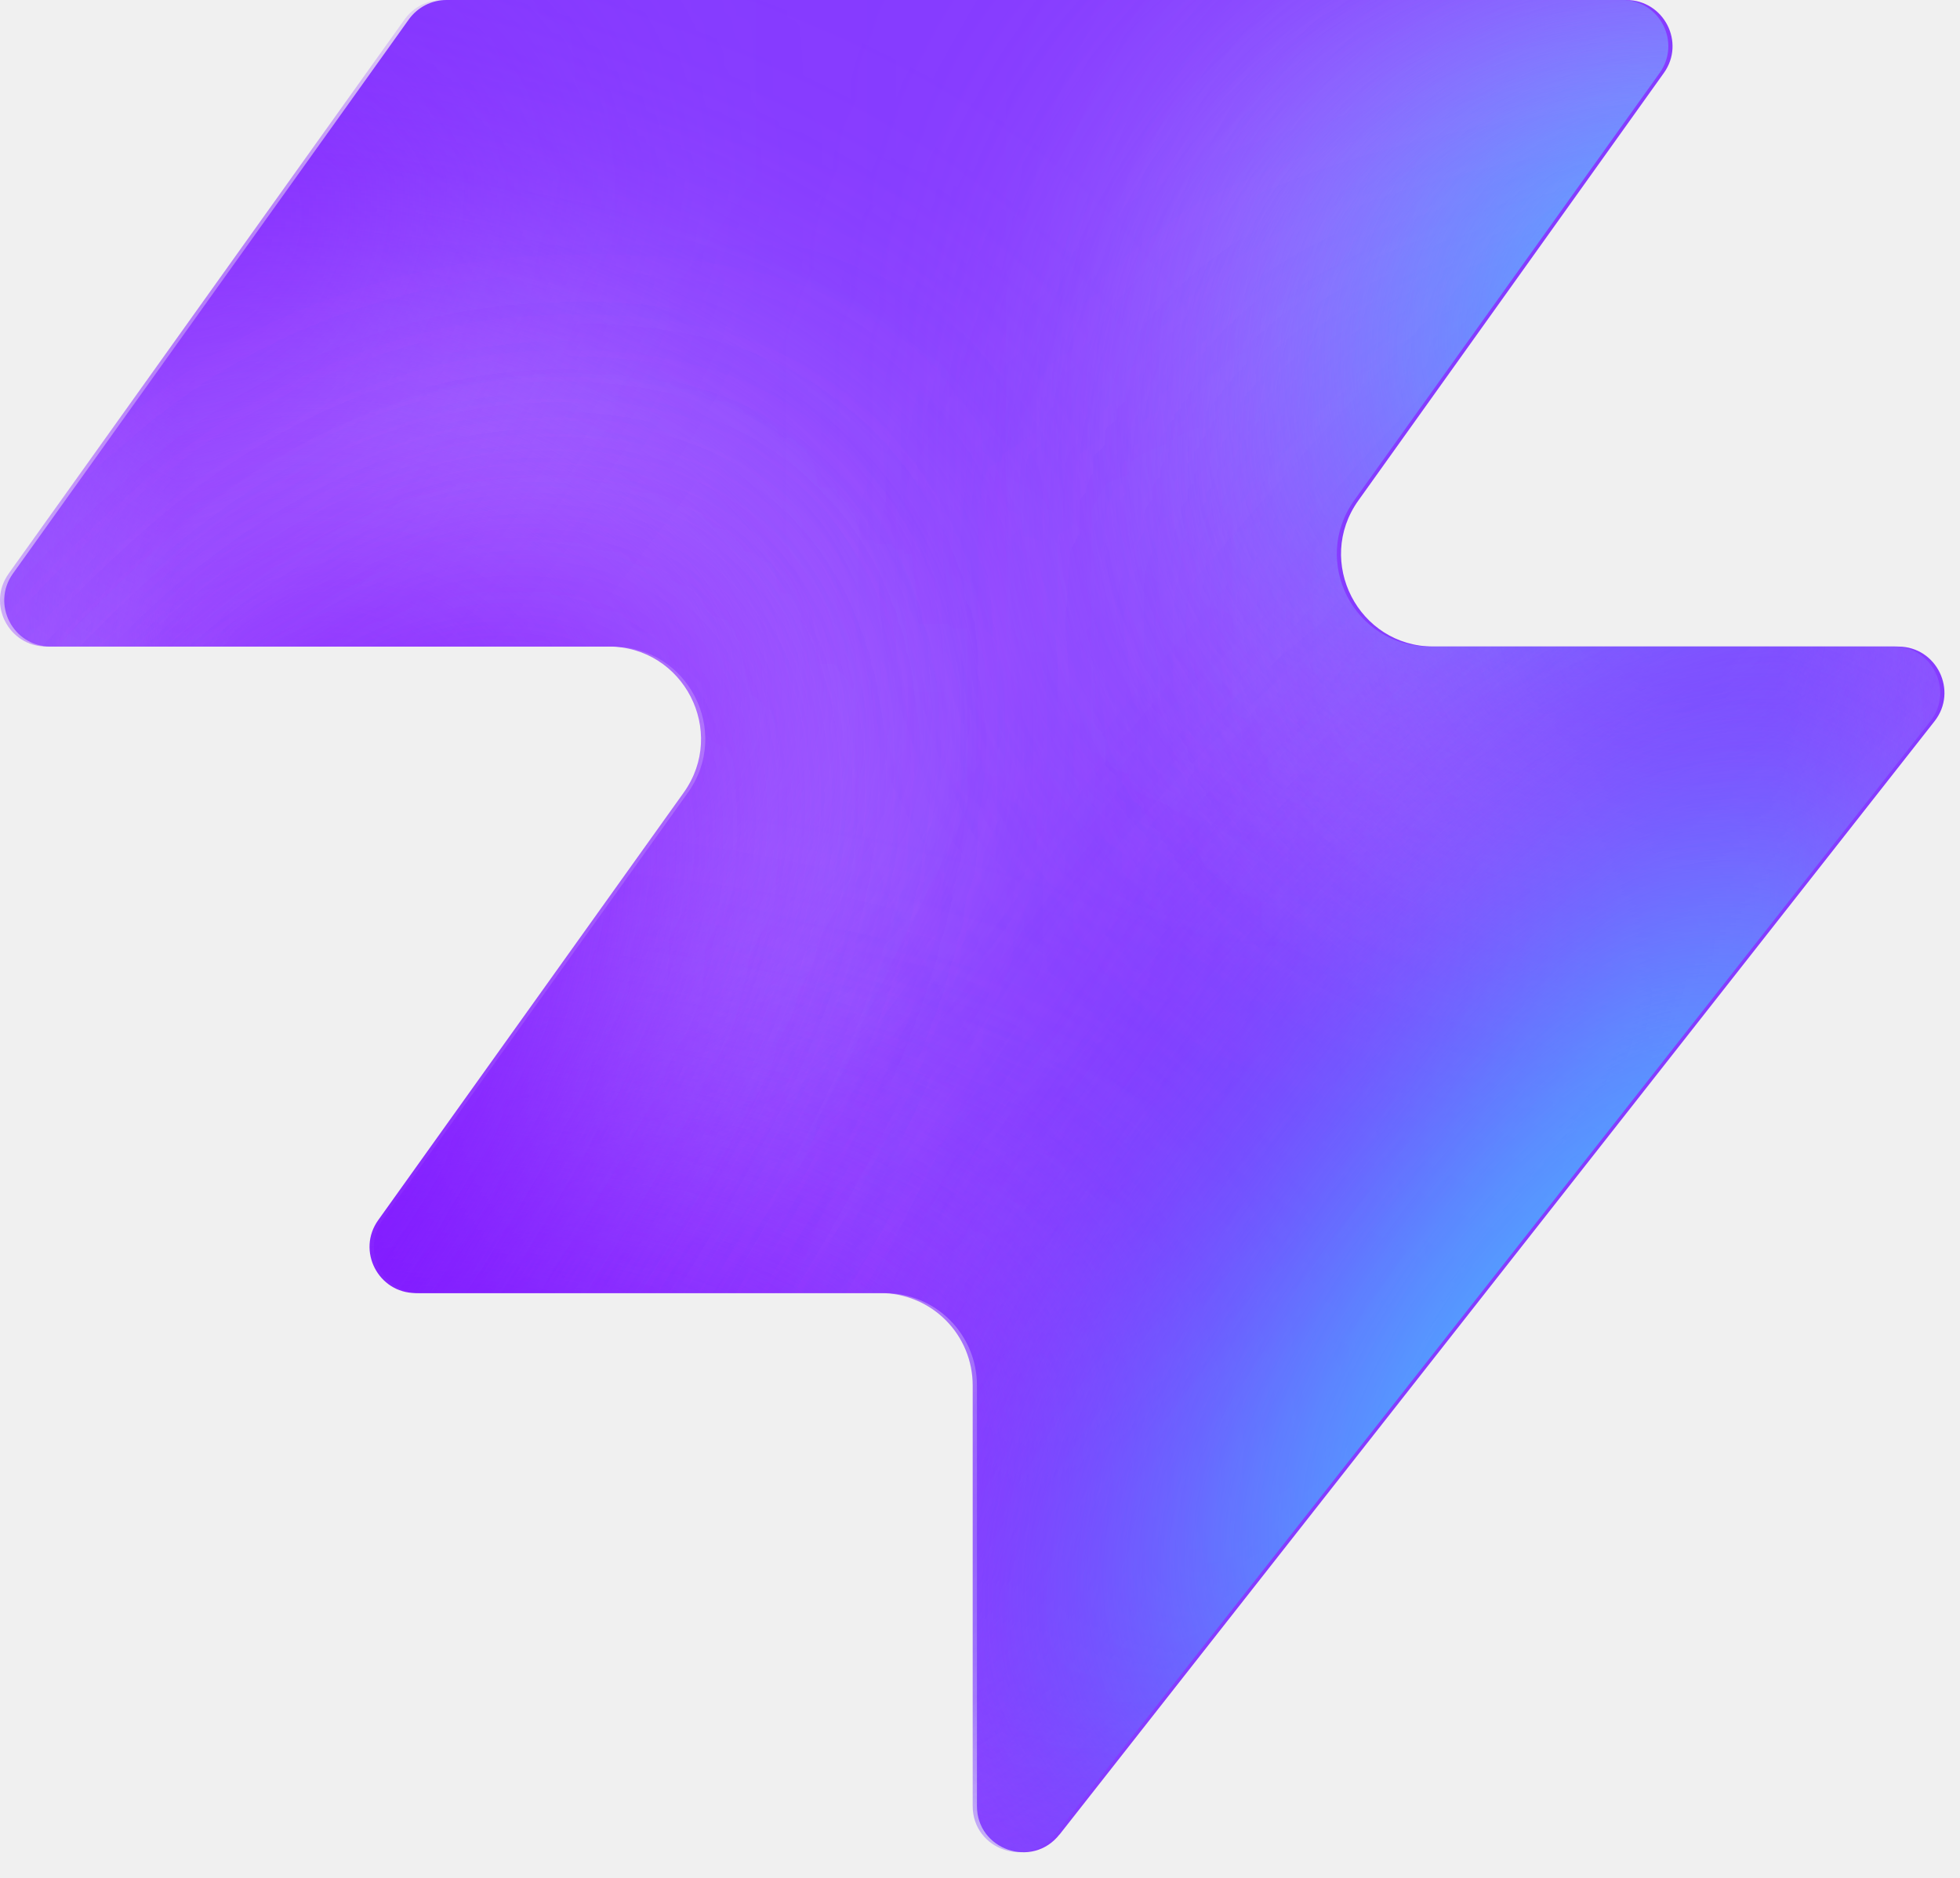
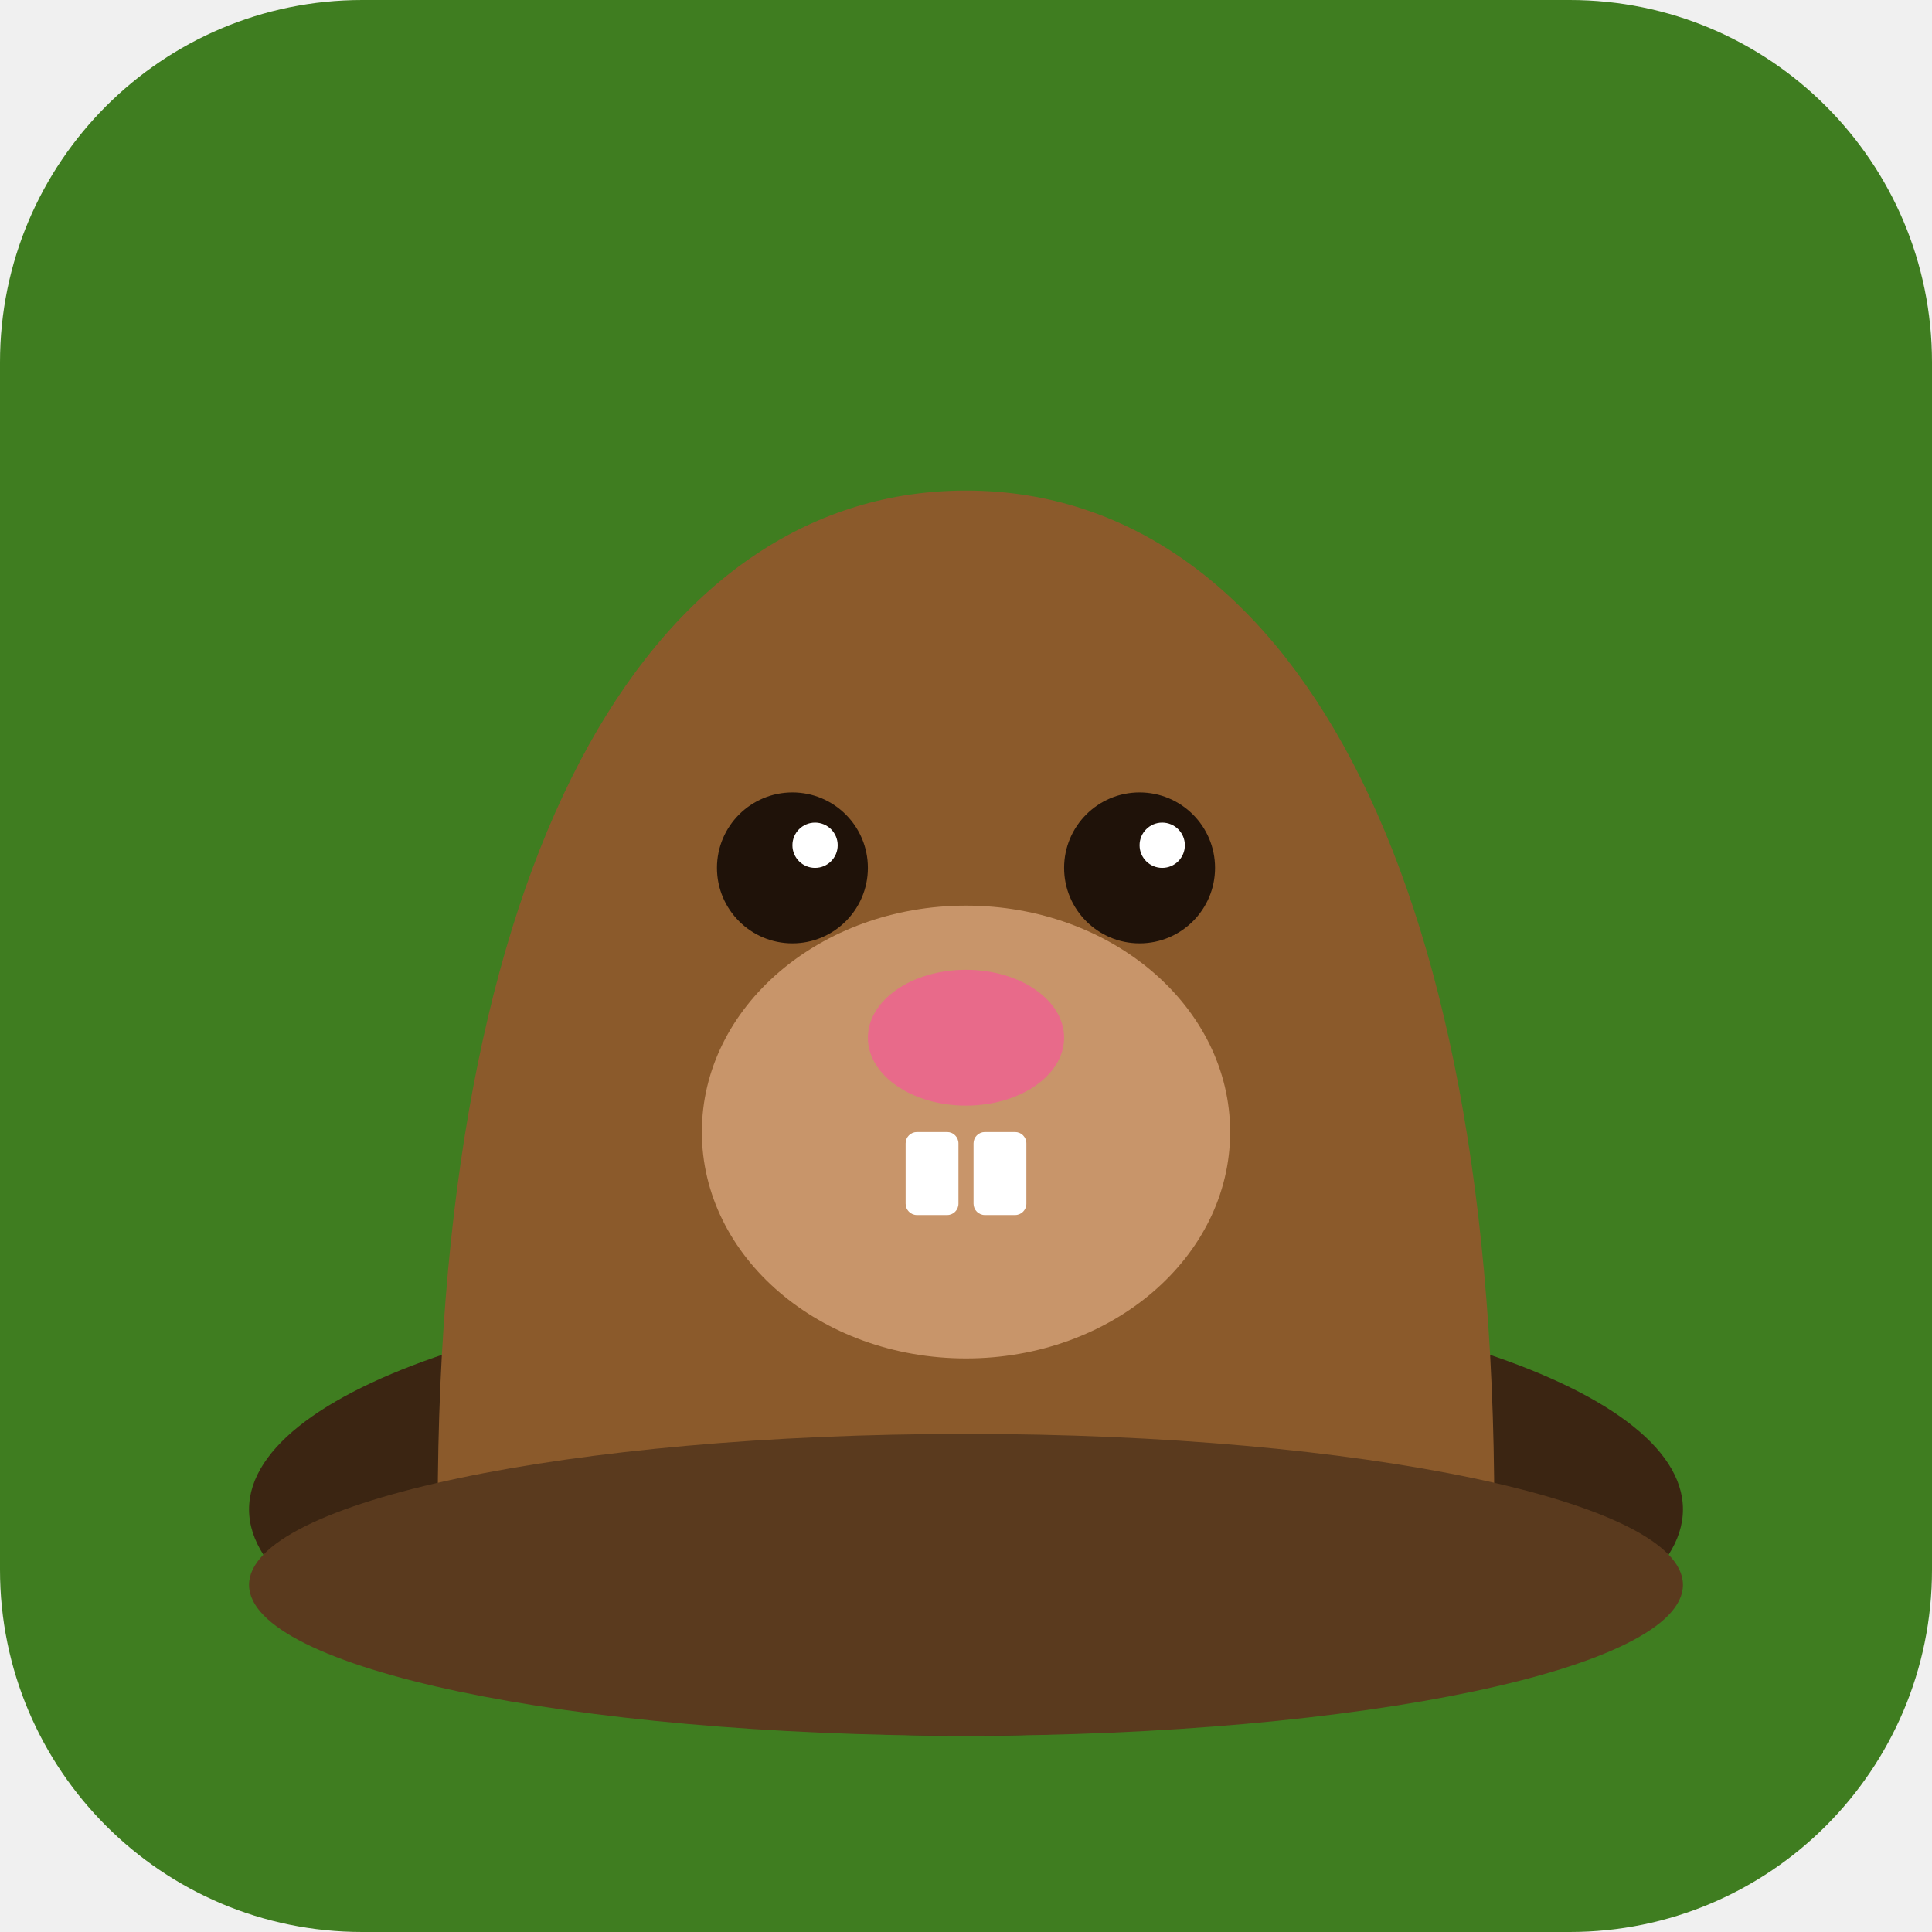
- <svg xmlns="http://www.w3.org/2000/svg" width="48" height="46" fill="none" viewBox="0 0 48 46">
-   <path fill="#863bff" d="M25.946 44.938c-.664.845-2.021.375-2.021-.698V33.937a2.26 2.26 0 0 0-2.262-2.262H10.287c-.92 0-1.456-1.04-.92-1.788l7.48-10.471c1.07-1.497 0-3.578-1.842-3.578H1.237c-.92 0-1.456-1.04-.92-1.788L10.013.474c.214-.297.556-.474.92-.474h28.894c.92 0 1.456 1.04.92 1.788l-7.48 10.471c-1.07 1.498 0 3.579 1.842 3.579h11.377c.943 0 1.473 1.088.89 1.83L25.947 44.94z" style="fill:#863bff;fill:color(display-p3 .525 .23 1);fill-opacity:1" />
-   <mask id="a" width="48" height="46" x="0" y="0" maskUnits="userSpaceOnUse" style="mask-type:alpha">
-     <path fill="#000" d="M25.842 44.938c-.664.844-2.021.375-2.021-.698V33.937a2.26 2.26 0 0 0-2.262-2.262H10.183c-.92 0-1.456-1.04-.92-1.788l7.48-10.471c1.07-1.498 0-3.579-1.842-3.579H1.133c-.92 0-1.456-1.04-.92-1.787L9.91.473c.214-.297.556-.474.92-.474h28.894c.92 0 1.456 1.04.92 1.788l-7.48 10.471c-1.07 1.498 0 3.578 1.842 3.578h11.377c.943 0 1.473 1.088.89 1.832L25.843 44.94z" style="fill:#000;fill-opacity:1" />
-   </mask>
-   <g mask="url(#a)">
-     <g filter="url(#b)">
-       <ellipse cx="5.508" cy="14.704" fill="#ede6ff" rx="5.508" ry="14.704" style="fill:#ede6ff;fill:color(display-p3 .927 .903 1);fill-opacity:1" transform="matrix(.00324 1 1 -.00324 -4.47 31.516)" />
-     </g>
-     <g filter="url(#c)">
-       <ellipse cx="10.399" cy="29.851" fill="#ede6ff" rx="10.399" ry="29.851" style="fill:#ede6ff;fill:color(display-p3 .927 .903 1);fill-opacity:1" transform="matrix(.00324 1 1 -.00324 -39.328 7.883)" />
-     </g>
-     <g filter="url(#d)">
-       <ellipse cx="5.508" cy="30.487" fill="#7e14ff" rx="5.508" ry="30.487" style="fill:#7e14ff;fill:color(display-p3 .492 .077 1);fill-opacity:1" transform="rotate(89.814 -25.913 -14.639)scale(1 -1)" />
-     </g>
-     <g filter="url(#e)">
-       <ellipse cx="5.508" cy="30.599" fill="#7e14ff" rx="5.508" ry="30.599" style="fill:#7e14ff;fill:color(display-p3 .492 .077 1);fill-opacity:1" transform="rotate(89.814 -32.644 -3.334)scale(1 -1)" />
-     </g>
-     <g filter="url(#f)">
-       <ellipse cx="5.508" cy="30.599" fill="#7e14ff" rx="5.508" ry="30.599" style="fill:#7e14ff;fill:color(display-p3 .492 .077 1);fill-opacity:1" transform="matrix(.00324 1 1 -.00324 -34.34 30.47)" />
-     </g>
-     <g filter="url(#g)">
-       <ellipse cx="14.072" cy="22.078" fill="#ede6ff" rx="14.072" ry="22.078" style="fill:#ede6ff;fill:color(display-p3 .927 .903 1);fill-opacity:1" transform="rotate(93.35 24.506 48.493)scale(-1 1)" />
-     </g>
-     <g filter="url(#h)">
-       <ellipse cx="3.47" cy="21.501" fill="#7e14ff" rx="3.47" ry="21.501" style="fill:#7e14ff;fill:color(display-p3 .492 .077 1);fill-opacity:1" transform="rotate(89.009 28.708 47.59)scale(-1 1)" />
-     </g>
-     <g filter="url(#i)">
-       <ellipse cx="3.47" cy="21.501" fill="#7e14ff" rx="3.47" ry="21.501" style="fill:#7e14ff;fill:color(display-p3 .492 .077 1);fill-opacity:1" transform="rotate(89.009 28.708 47.59)scale(-1 1)" />
-     </g>
-     <g filter="url(#j)">
-       <ellipse cx=".387" cy="8.972" fill="#7e14ff" rx="4.407" ry="29.108" style="fill:#7e14ff;fill:color(display-p3 .492 .077 1);fill-opacity:1" transform="rotate(39.51 .387 8.972)" />
-     </g>
-     <g filter="url(#k)">
-       <ellipse cx="47.523" cy="-6.092" fill="#7e14ff" rx="4.407" ry="29.108" style="fill:#7e14ff;fill:color(display-p3 .492 .077 1);fill-opacity:1" transform="rotate(37.892 47.523 -6.092)" />
-     </g>
-     <g filter="url(#l)">
-       <ellipse cx="41.412" cy="6.333" fill="#47bfff" rx="5.971" ry="9.665" style="fill:#47bfff;fill:color(display-p3 .28 .748 1);fill-opacity:1" transform="rotate(37.892 41.412 6.333)" />
-     </g>
-     <g filter="url(#m)">
-       <ellipse cx="-1.879" cy="38.332" fill="#7e14ff" rx="4.407" ry="29.108" style="fill:#7e14ff;fill:color(display-p3 .492 .077 1);fill-opacity:1" transform="rotate(37.892 -1.88 38.332)" />
-     </g>
-     <g filter="url(#n)">
-       <ellipse cx="-1.879" cy="38.332" fill="#7e14ff" rx="4.407" ry="29.108" style="fill:#7e14ff;fill:color(display-p3 .492 .077 1);fill-opacity:1" transform="rotate(37.892 -1.88 38.332)" />
-     </g>
-     <g filter="url(#o)">
-       <ellipse cx="35.651" cy="29.907" fill="#7e14ff" rx="4.407" ry="29.108" style="fill:#7e14ff;fill:color(display-p3 .492 .077 1);fill-opacity:1" transform="rotate(37.892 35.651 29.907)" />
-     </g>
-     <g filter="url(#p)">
-       <ellipse cx="38.418" cy="32.4" fill="#47bfff" rx="5.971" ry="15.297" style="fill:#47bfff;fill:color(display-p3 .28 .748 1);fill-opacity:1" transform="rotate(37.892 38.418 32.4)" />
-     </g>
-   </g>
-   <defs>
-     <filter id="b" width="60.045" height="41.654" x="-19.77" y="16.149" color-interpolation-filters="sRGB" filterUnits="userSpaceOnUse">
-       <feFlood flood-opacity="0" result="BackgroundImageFix" />
-       <feBlend in="SourceGraphic" in2="BackgroundImageFix" result="shape" />
-       <feGaussianBlur result="effect1_foregroundBlur_2002_17158" stdDeviation="7.659" />
-     </filter>
-     <filter id="c" width="90.34" height="51.437" x="-54.613" y="-7.533" color-interpolation-filters="sRGB" filterUnits="userSpaceOnUse">
-       <feFlood flood-opacity="0" result="BackgroundImageFix" />
-       <feBlend in="SourceGraphic" in2="BackgroundImageFix" result="shape" />
-       <feGaussianBlur result="effect1_foregroundBlur_2002_17158" stdDeviation="7.659" />
-     </filter>
-     <filter id="d" width="79.355" height="29.4" x="-49.64" y="2.03" color-interpolation-filters="sRGB" filterUnits="userSpaceOnUse">
-       <feFlood flood-opacity="0" result="BackgroundImageFix" />
-       <feBlend in="SourceGraphic" in2="BackgroundImageFix" result="shape" />
-       <feGaussianBlur result="effect1_foregroundBlur_2002_17158" stdDeviation="4.596" />
-     </filter>
-     <filter id="e" width="79.579" height="29.4" x="-45.045" y="20.029" color-interpolation-filters="sRGB" filterUnits="userSpaceOnUse">
-       <feFlood flood-opacity="0" result="BackgroundImageFix" />
-       <feBlend in="SourceGraphic" in2="BackgroundImageFix" result="shape" />
-       <feGaussianBlur result="effect1_foregroundBlur_2002_17158" stdDeviation="4.596" />
-     </filter>
-     <filter id="f" width="79.579" height="29.4" x="-43.513" y="21.178" color-interpolation-filters="sRGB" filterUnits="userSpaceOnUse">
-       <feFlood flood-opacity="0" result="BackgroundImageFix" />
-       <feBlend in="SourceGraphic" in2="BackgroundImageFix" result="shape" />
-       <feGaussianBlur result="effect1_foregroundBlur_2002_17158" stdDeviation="4.596" />
-     </filter>
-     <filter id="g" width="74.749" height="58.852" x="15.756" y="-17.901" color-interpolation-filters="sRGB" filterUnits="userSpaceOnUse">
-       <feFlood flood-opacity="0" result="BackgroundImageFix" />
-       <feBlend in="SourceGraphic" in2="BackgroundImageFix" result="shape" />
-       <feGaussianBlur result="effect1_foregroundBlur_2002_17158" stdDeviation="7.659" />
-     </filter>
-     <filter id="h" width="61.377" height="25.362" x="23.548" y="2.284" color-interpolation-filters="sRGB" filterUnits="userSpaceOnUse">
-       <feFlood flood-opacity="0" result="BackgroundImageFix" />
-       <feBlend in="SourceGraphic" in2="BackgroundImageFix" result="shape" />
-       <feGaussianBlur result="effect1_foregroundBlur_2002_17158" stdDeviation="4.596" />
-     </filter>
-     <filter id="i" width="61.377" height="25.362" x="23.548" y="2.284" color-interpolation-filters="sRGB" filterUnits="userSpaceOnUse">
-       <feFlood flood-opacity="0" result="BackgroundImageFix" />
-       <feBlend in="SourceGraphic" in2="BackgroundImageFix" result="shape" />
-       <feGaussianBlur result="effect1_foregroundBlur_2002_17158" stdDeviation="4.596" />
-     </filter>
-     <filter id="j" width="56.045" height="63.649" x="-27.636" y="-22.853" color-interpolation-filters="sRGB" filterUnits="userSpaceOnUse">
-       <feFlood flood-opacity="0" result="BackgroundImageFix" />
-       <feBlend in="SourceGraphic" in2="BackgroundImageFix" result="shape" />
-       <feGaussianBlur result="effect1_foregroundBlur_2002_17158" stdDeviation="4.596" />
-     </filter>
-     <filter id="k" width="54.814" height="64.646" x="20.116" y="-38.415" color-interpolation-filters="sRGB" filterUnits="userSpaceOnUse">
-       <feFlood flood-opacity="0" result="BackgroundImageFix" />
-       <feBlend in="SourceGraphic" in2="BackgroundImageFix" result="shape" />
-       <feGaussianBlur result="effect1_foregroundBlur_2002_17158" stdDeviation="4.596" />
-     </filter>
-     <filter id="l" width="33.541" height="35.313" x="24.641" y="-11.323" color-interpolation-filters="sRGB" filterUnits="userSpaceOnUse">
-       <feFlood flood-opacity="0" result="BackgroundImageFix" />
-       <feBlend in="SourceGraphic" in2="BackgroundImageFix" result="shape" />
-       <feGaussianBlur result="effect1_foregroundBlur_2002_17158" stdDeviation="4.596" />
-     </filter>
-     <filter id="m" width="54.814" height="64.646" x="-29.286" y="6.009" color-interpolation-filters="sRGB" filterUnits="userSpaceOnUse">
-       <feFlood flood-opacity="0" result="BackgroundImageFix" />
-       <feBlend in="SourceGraphic" in2="BackgroundImageFix" result="shape" />
-       <feGaussianBlur result="effect1_foregroundBlur_2002_17158" stdDeviation="4.596" />
-     </filter>
-     <filter id="n" width="54.814" height="64.646" x="-29.286" y="6.009" color-interpolation-filters="sRGB" filterUnits="userSpaceOnUse">
-       <feFlood flood-opacity="0" result="BackgroundImageFix" />
-       <feBlend in="SourceGraphic" in2="BackgroundImageFix" result="shape" />
-       <feGaussianBlur result="effect1_foregroundBlur_2002_17158" stdDeviation="4.596" />
-     </filter>
-     <filter id="o" width="54.814" height="64.646" x="8.244" y="-2.416" color-interpolation-filters="sRGB" filterUnits="userSpaceOnUse">
-       <feFlood flood-opacity="0" result="BackgroundImageFix" />
-       <feBlend in="SourceGraphic" in2="BackgroundImageFix" result="shape" />
-       <feGaussianBlur result="effect1_foregroundBlur_2002_17158" stdDeviation="4.596" />
-     </filter>
-     <filter id="p" width="39.409" height="43.623" x="18.713" y="10.588" color-interpolation-filters="sRGB" filterUnits="userSpaceOnUse">
-       <feFlood flood-opacity="0" result="BackgroundImageFix" />
-       <feBlend in="SourceGraphic" in2="BackgroundImageFix" result="shape" />
-       <feGaussianBlur result="effect1_foregroundBlur_2002_17158" stdDeviation="4.596" />
-     </filter>
-   </defs>
+ <svg xmlns="http://www.w3.org/2000/svg" viewBox="0 0 512 512">
+   <rect width="512" height="512" rx="96" fill="#3f7d20" />
+   <ellipse cx="256" cy="400" rx="190" ry="60" fill="#3b2512" />
+   <path d="M116 400 C116 220 176 130 256 130 C336 130 396 220 396 400 Z" fill="#8b5a2b" />
+   <ellipse cx="256" cy="300" rx="70" ry="60" fill="#c8956a" />
+   <circle cx="210" cy="230" r="20" fill="#1f1209" />
+   <circle cx="302" cy="230" r="20" fill="#1f1209" />
+   <circle cx="216" cy="224" r="6" fill="#ffffff" />
+   <circle cx="308" cy="224" r="6" fill="#ffffff" />
+   <ellipse cx="256" cy="275" rx="26" ry="18" fill="#e86a8a" />
+   <rect x="240" y="300" width="14" height="22" rx="3" fill="#ffffff" />
+   <rect x="258" y="300" width="14" height="22" rx="3" fill="#ffffff" />
+   <ellipse cx="256" cy="420" rx="190" ry="40" fill="#5a3a1e" />
</svg>
